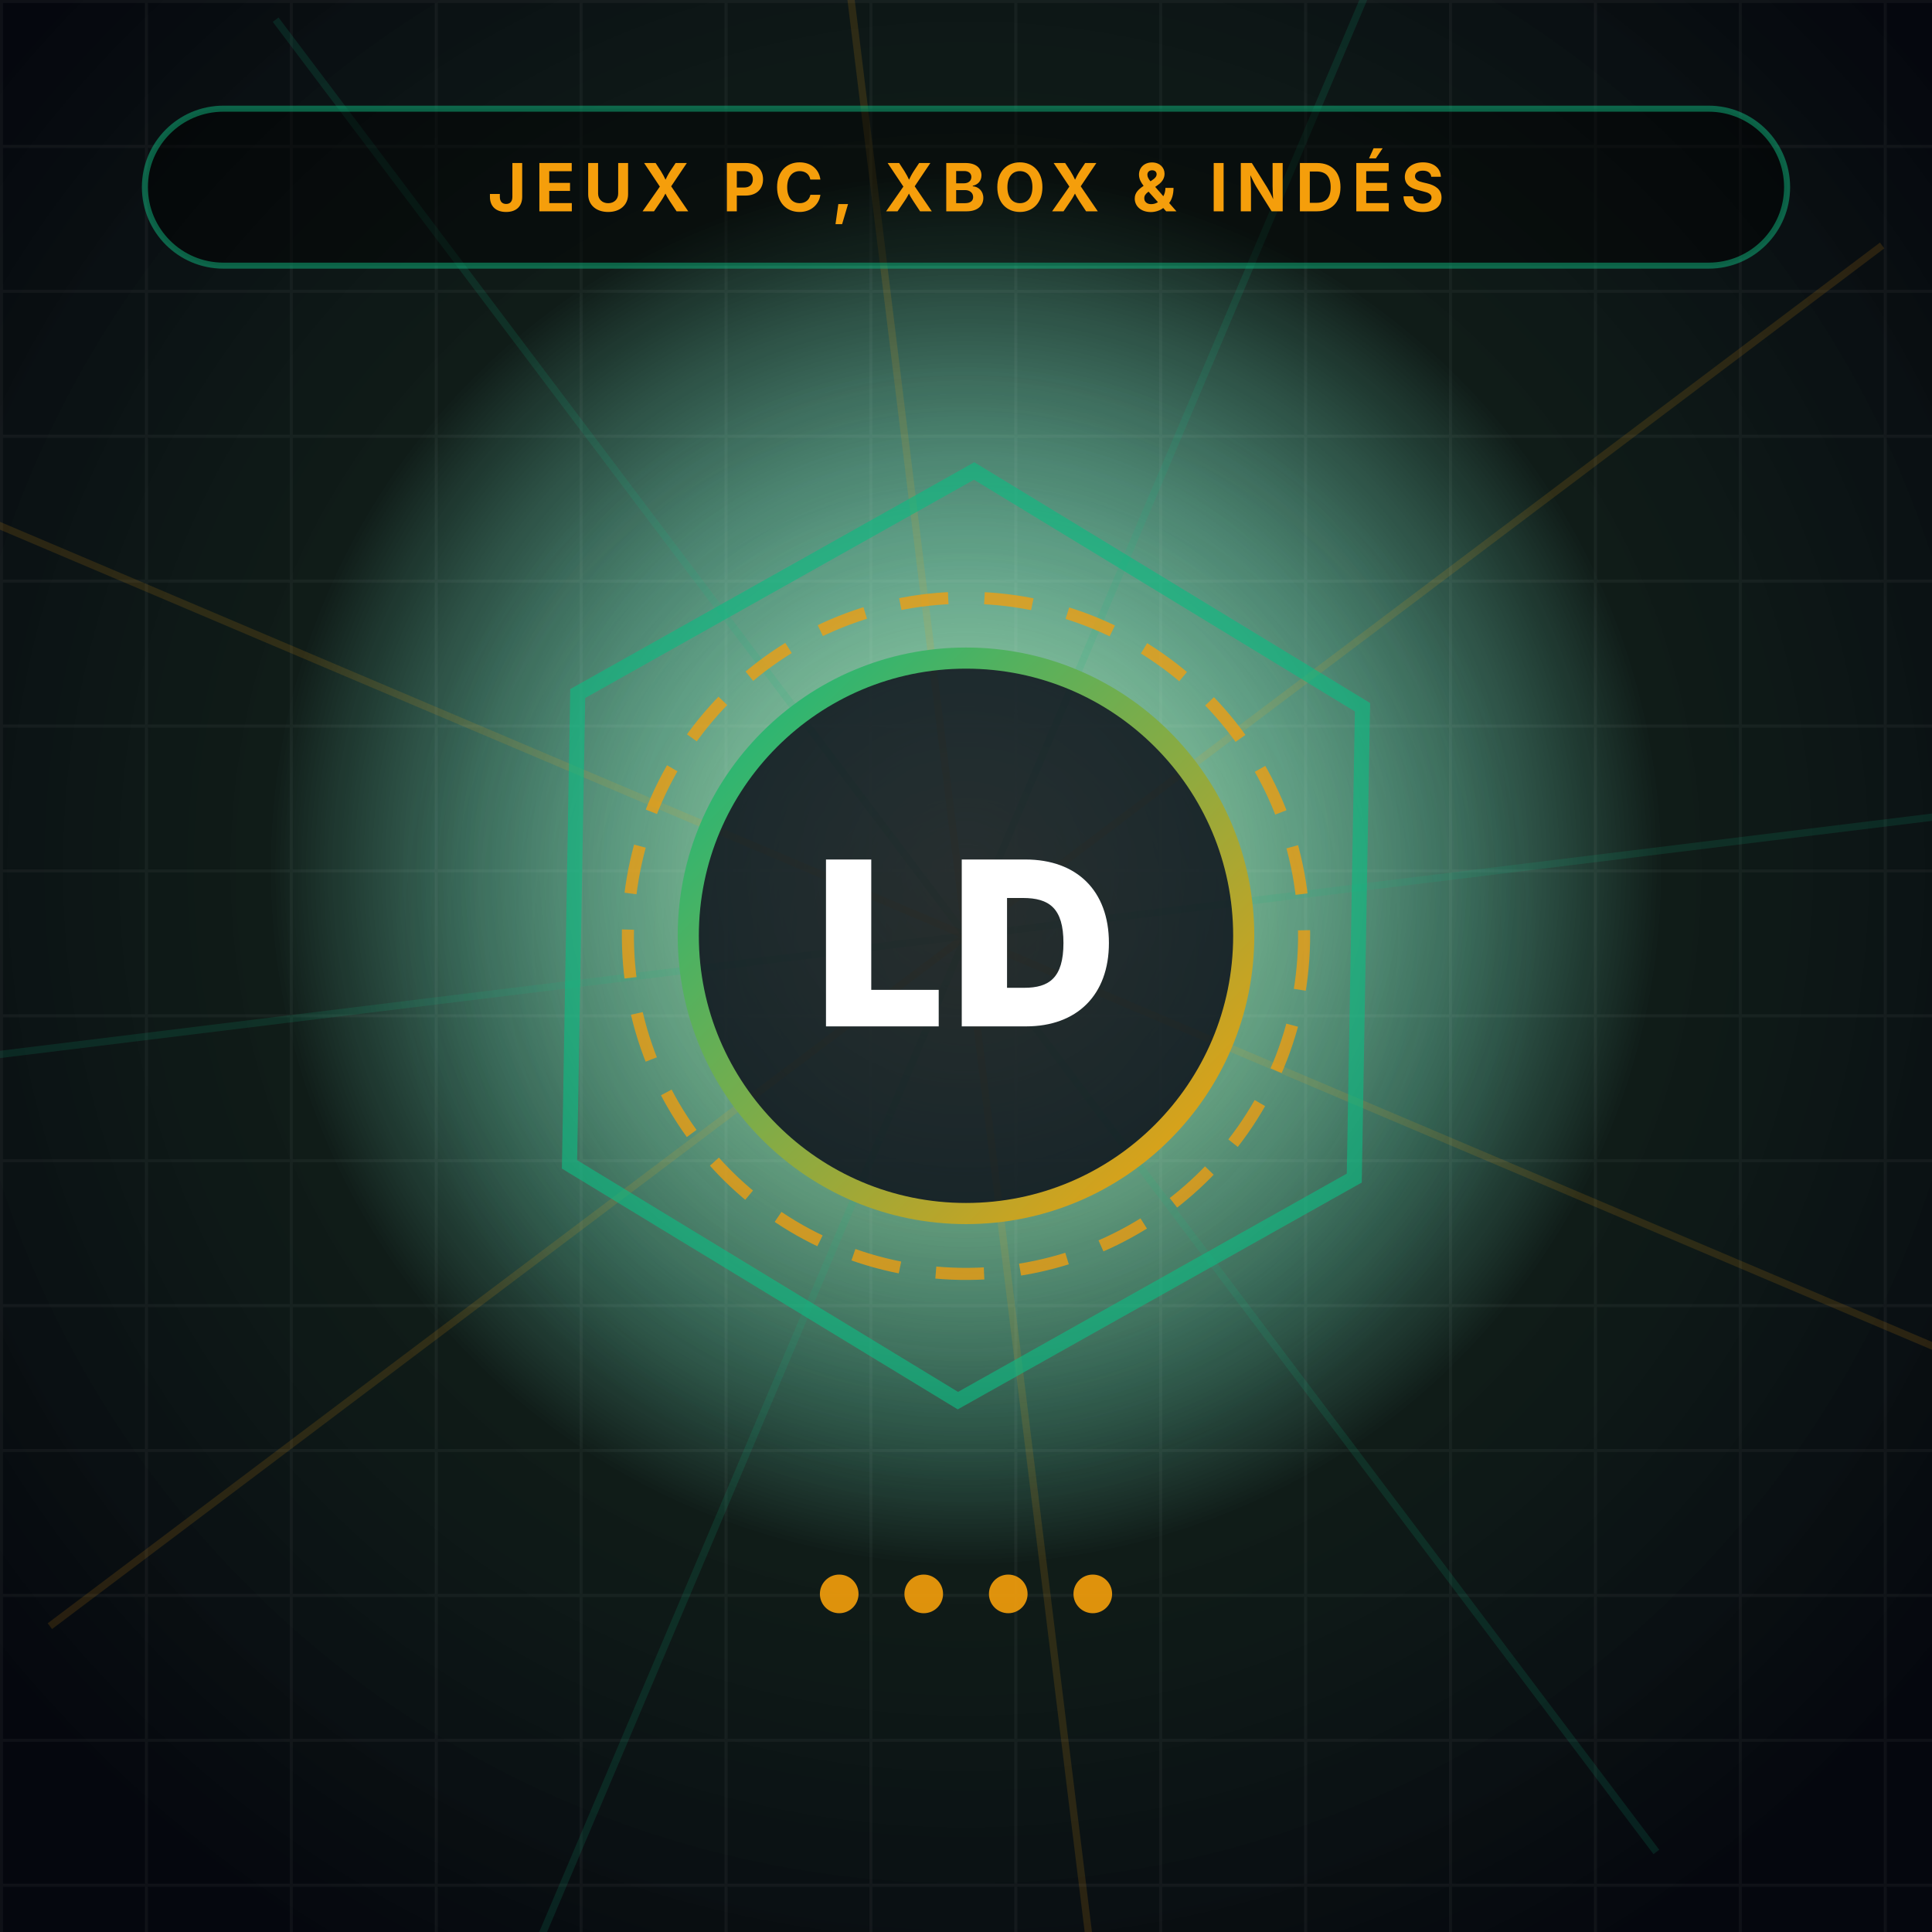
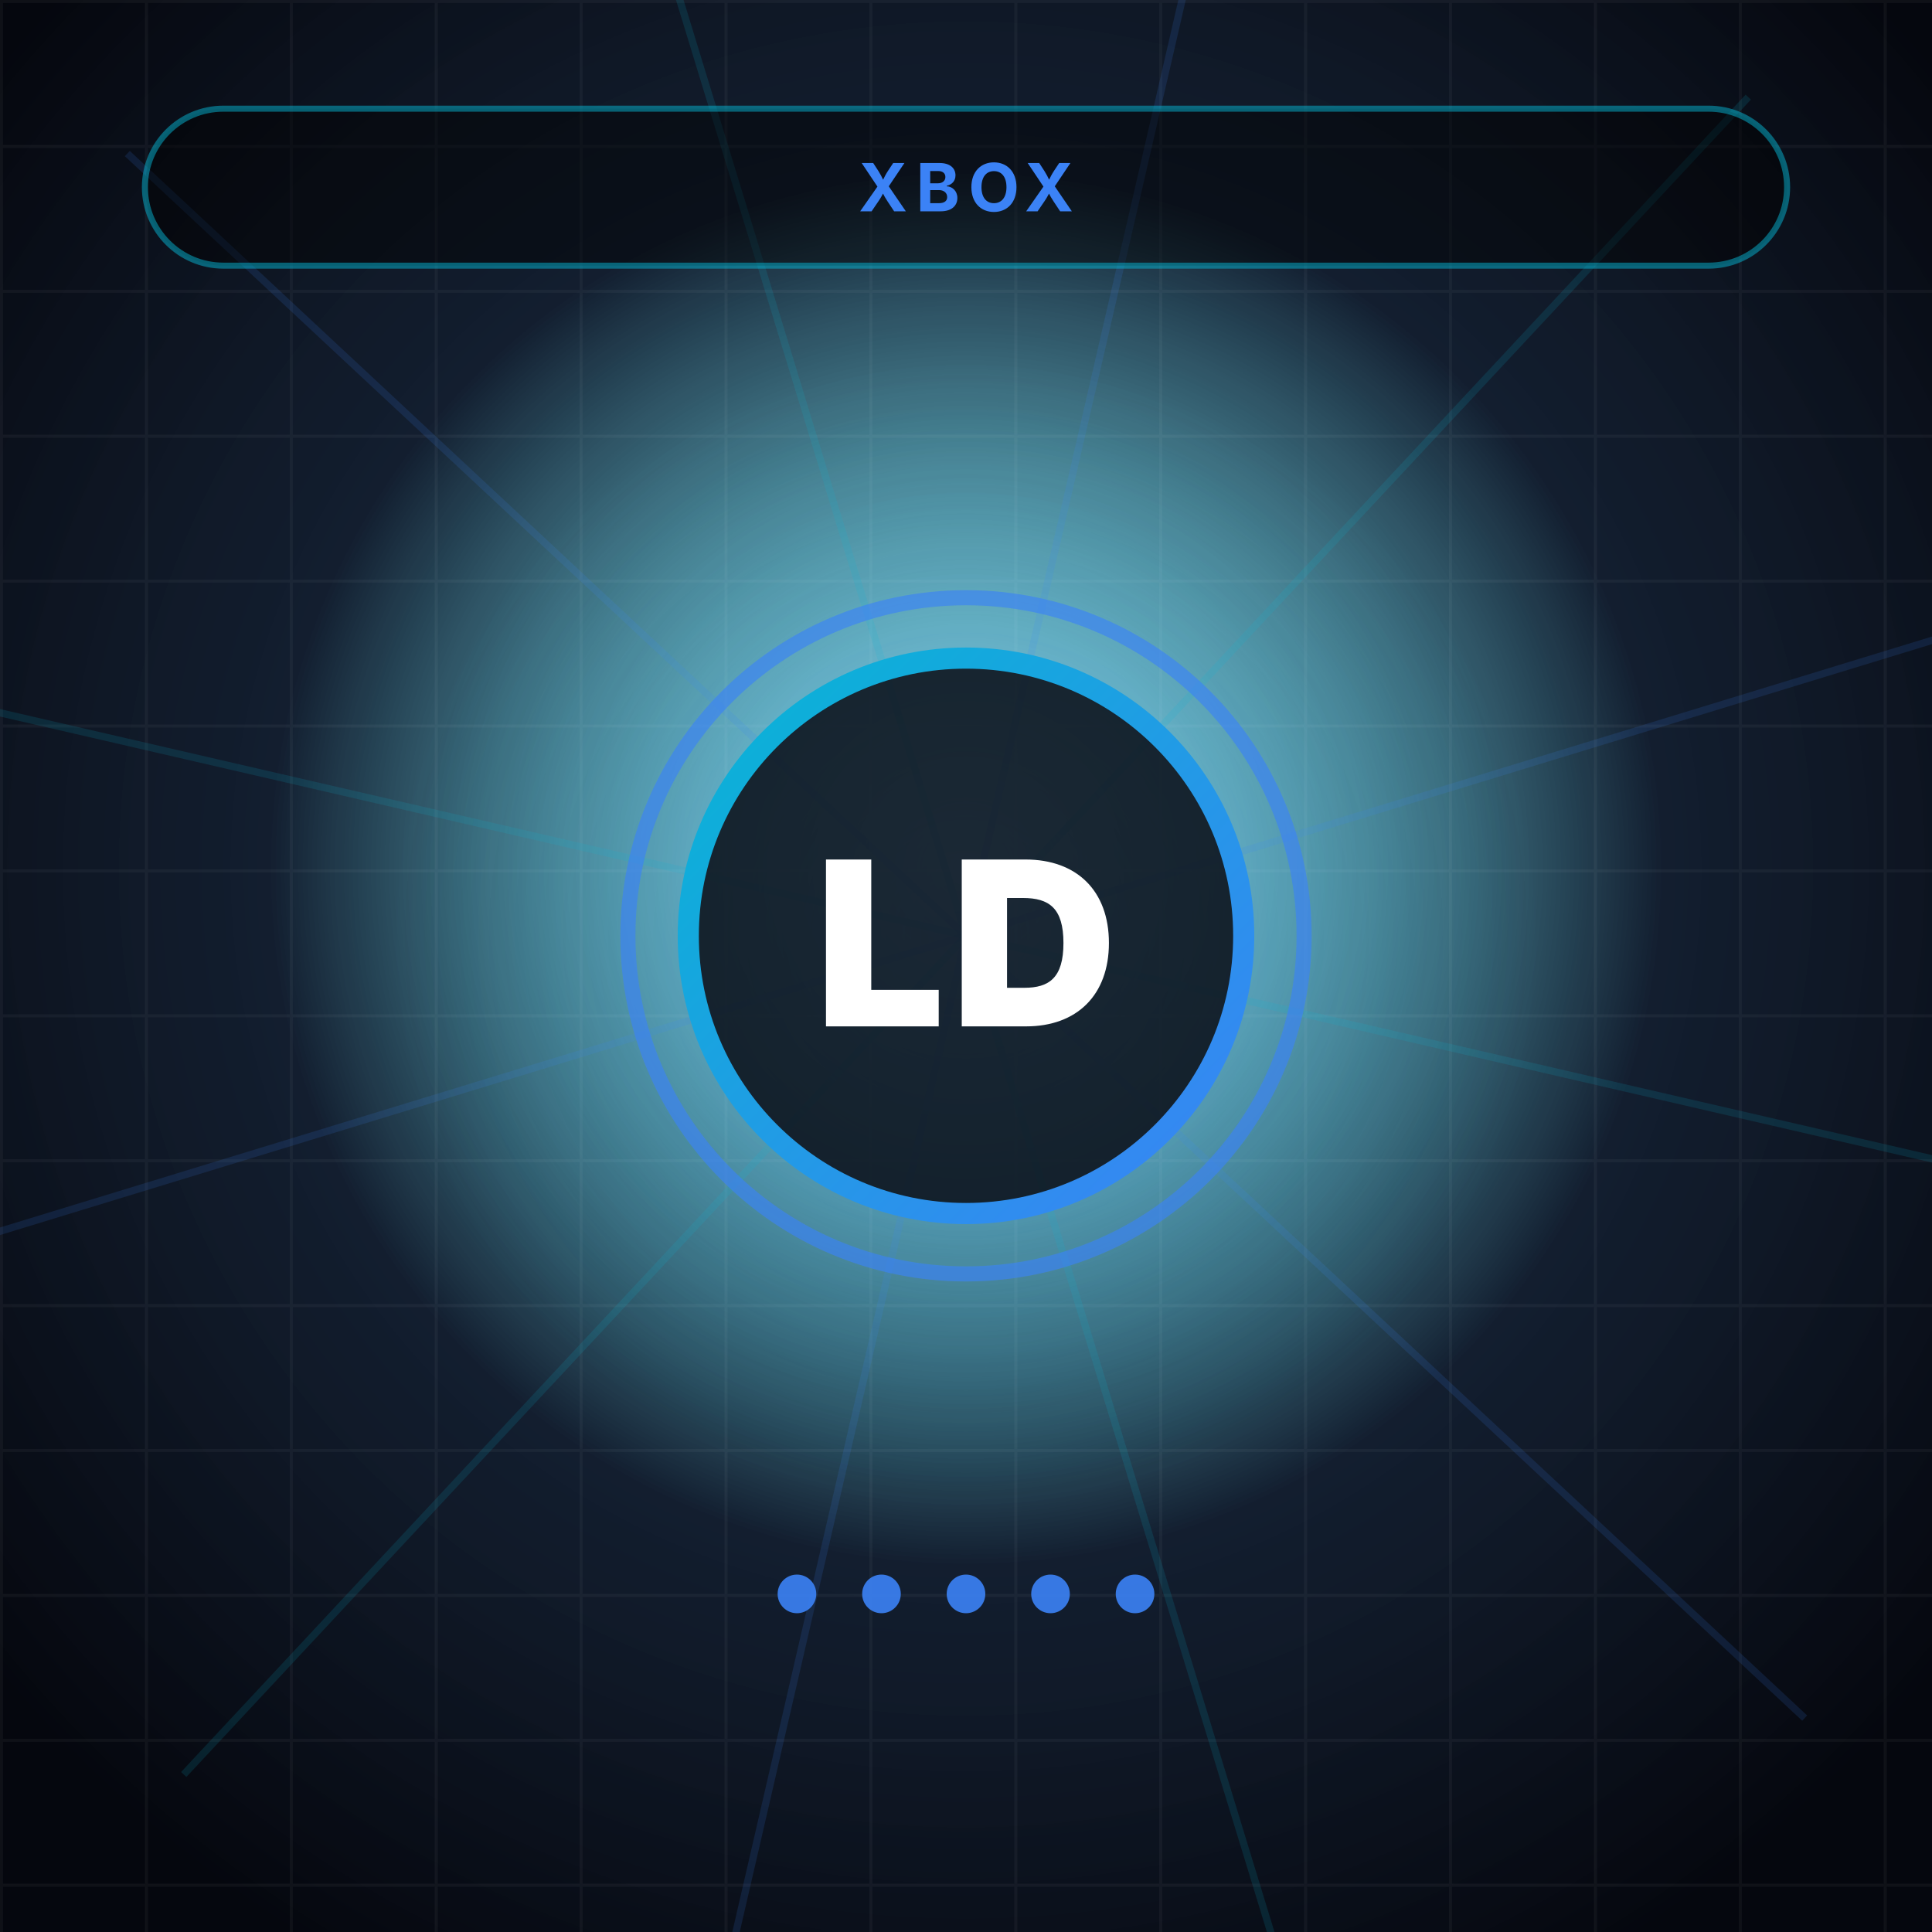
<svg xmlns="http://www.w3.org/2000/svg" viewBox="0 0 320 320" width="320" height="320">
  <defs>
    <radialGradient id="bgGrad" cx="50%" cy="45%" r="65%">
-       <stop offset="0%" stop-color="#10b981" stop-opacity="0.34" />
-       <stop offset="55%" stop-color="#071410" stop-opacity="0.96" />
+       <stop offset="0%" stop-color="#06b6d4" stop-opacity="0.36" />
+       <stop offset="55%" stop-color="#0a1628" stop-opacity="0.96" />
      <stop offset="100%" stop-color="#05070e" stop-opacity="1" />
    </radialGradient>
    <radialGradient id="glow" cx="50%" cy="50%" r="50%">
-       <stop offset="0%" stop-color="#f59e0b" stop-opacity="0.7" />
-       <stop offset="100%" stop-color="#10b981" stop-opacity="0" />
+       <stop offset="0%" stop-color="#3b82f6" stop-opacity="0.7" />
+       <stop offset="100%" stop-color="#06b6d4" stop-opacity="0" />
    </radialGradient>
    <linearGradient id="badgeGrad" x1="0%" y1="0%" x2="100%" y2="100%">
-       <stop offset="0%" stop-color="#10b981" />
-       <stop offset="100%" stop-color="#f59e0b" />
+       <stop offset="0%" stop-color="#06b6d4" />
+       <stop offset="100%" stop-color="#3b82f6" />
    </linearGradient>
    <pattern id="grid" width="24" height="24" patternUnits="userSpaceOnUse">
      <path d="M 24 0 L 0 0 0 24" fill="none" stroke="#ffffff" stroke-opacity="0.04" stroke-width="1" />
    </pattern>
  </defs>
  <rect width="320" height="320" fill="url(#bgGrad)" />
  <rect width="320" height="320" fill="url(#grid)" />
-   <g transform="rotate(-8 160 155)">
-     <line x1="160" y1="155" x2="349.971" y2="158.316" stroke="#10b981" stroke-width="1.2" opacity="0.14" />
-     <line x1="160" y1="155" x2="322.862" y2="252.857" stroke="#f59e0b" stroke-width="1.2" opacity="0.14" />
-     <line x1="160" y1="155" x2="252.114" y2="321.178" stroke="#10b981" stroke-width="1.2" opacity="0.14" />
-     <line x1="160" y1="155" x2="156.684" y2="344.971" stroke="#f59e0b" stroke-width="1.2" opacity="0.14" />
-     <line x1="160" y1="155" x2="62.143" y2="317.862" stroke="#10b981" stroke-width="1.2" opacity="0.14" />
-     <line x1="160" y1="155" x2="-6.178" y2="247.114" stroke="#f59e0b" stroke-width="1.2" opacity="0.14" />
-     <line x1="160" y1="155" x2="-29.971" y2="151.684" stroke="#10b981" stroke-width="1.2" opacity="0.14" />
-     <line x1="160" y1="155" x2="-2.862" y2="57.143" stroke="#f59e0b" stroke-width="1.2" opacity="0.14" />
-     <line x1="160" y1="155" x2="67.886" y2="-11.178" stroke="#10b981" stroke-width="1.2" opacity="0.14" />
-     <line x1="160" y1="155" x2="163.316" y2="-34.971" stroke="#f59e0b" stroke-width="1.2" opacity="0.14" />
-     <line x1="160" y1="155" x2="257.857" y2="-7.862" stroke="#10b981" stroke-width="1.2" opacity="0.14" />
-     <line x1="160" y1="155" x2="326.178" y2="62.886" stroke="#f59e0b" stroke-width="1.2" opacity="0.14" />
+   <g transform="rotate(13 160 155)">
+     <line x1="160" y1="155" x2="350.0" y2="155.0" stroke="#06b6d4" stroke-width="1.2" opacity="0.14" />
+     <line x1="160" y1="155" x2="324.5" y2="250.0" stroke="#3b82f6" stroke-width="1.2" opacity="0.14" />
+     <line x1="160" y1="155" x2="255.0" y2="319.5" stroke="#06b6d4" stroke-width="1.2" opacity="0.14" />
+     <line x1="160" y1="155" x2="160.0" y2="345.0" stroke="#3b82f6" stroke-width="1.2" opacity="0.14" />
+     <line x1="160" y1="155" x2="65.0" y2="319.5" stroke="#06b6d4" stroke-width="1.2" opacity="0.14" />
+     <line x1="160" y1="155" x2="-4.5" y2="250.0" stroke="#3b82f6" stroke-width="1.2" opacity="0.14" />
+     <line x1="160" y1="155" x2="-30.0" y2="155.0" stroke="#06b6d4" stroke-width="1.2" opacity="0.14" />
+     <line x1="160" y1="155" x2="-4.5" y2="60.0" stroke="#3b82f6" stroke-width="1.2" opacity="0.14" />
+     <line x1="160" y1="155" x2="65.0" y2="-9.5" stroke="#06b6d4" stroke-width="1.2" opacity="0.14" />
+     <line x1="160" y1="155" x2="160.0" y2="-35.0" stroke="#3b82f6" stroke-width="1.2" opacity="0.14" />
+     <line x1="160" y1="155" x2="255.0" y2="-9.5" stroke="#06b6d4" stroke-width="1.2" opacity="0.14" />
+     <line x1="160" y1="155" x2="324.5" y2="60.0" stroke="#3b82f6" stroke-width="1.2" opacity="0.14" />
  </g>
  <circle cx="160" cy="155" r="95" fill="url(#glow)" opacity="0.35" />
-   <g transform="rotate(1 160 155)">
-     <polygon points="160,78 225,116 225,194 160,232 95,194 95,116" fill="none" stroke="#10b981" stroke-width="2.5" opacity="0.65" />
-     <circle cx="160" cy="155" r="56" fill="none" stroke="#f59e0b" stroke-width="2" stroke-dasharray="8 6" opacity="0.75" />
-   </g>
-   <circle cx="160" cy="155" r="46" fill="#090c16" fill-opacity="0.82" stroke="url(#badgeGrad)" stroke-width="3.5" />
+   <circle cx="160" cy="155" r="56" fill="none" stroke="#3b82f6" stroke-width="2.5" opacity="0.65" />
+   <circle cx="160" cy="155" r="46" fill="#090c16" fill-opacity="0.85" stroke="url(#badgeGrad)" stroke-width="3.5" />
  <text x="160" y="170" text-anchor="middle" font-family="system-ui, -apple-system, 'Segoe UI', sans-serif" font-weight="900" font-size="38" letter-spacing="1" fill="#ffffff">LD</text>
-   <rect x="24" y="18" width="272" height="26" rx="13" fill="#000000" fill-opacity="0.45" stroke="#10b981" stroke-opacity="0.5" />
-   <text x="160" y="35" text-anchor="middle" font-family="system-ui, -apple-system, 'Segoe UI', sans-serif" font-weight="700" font-size="11" letter-spacing="1.4" fill="#f59e0b">JEUX PC, XBOX &amp; INDÉS</text>
-   <circle cx="139" cy="264" r="3.2" fill="#f59e0b" opacity="0.9" />
-   <circle cx="153" cy="264" r="3.2" fill="#f59e0b" opacity="0.9" />
-   <circle cx="167" cy="264" r="3.2" fill="#f59e0b" opacity="0.9" />
-   <circle cx="181" cy="264" r="3.2" fill="#f59e0b" opacity="0.9" />
+   <rect x="24" y="18" width="272" height="26" rx="13" fill="#000000" fill-opacity="0.45" stroke="#06b6d4" stroke-opacity="0.5" />
+   <text x="160" y="35" text-anchor="middle" font-family="system-ui, -apple-system, 'Segoe UI', sans-serif" font-weight="700" font-size="11" letter-spacing="1.4" fill="#3b82f6">XBOX</text>
+   <circle cx="132.0" cy="264" r="3.2" fill="#3b82f6" opacity="0.9" />
+   <circle cx="146.0" cy="264" r="3.2" fill="#3b82f6" opacity="0.9" />
+   <circle cx="160.0" cy="264" r="3.2" fill="#3b82f6" opacity="0.9" />
+   <circle cx="174.0" cy="264" r="3.2" fill="#3b82f6" opacity="0.9" />
+   <circle cx="188.0" cy="264" r="3.2" fill="#3b82f6" opacity="0.9" />
</svg>
